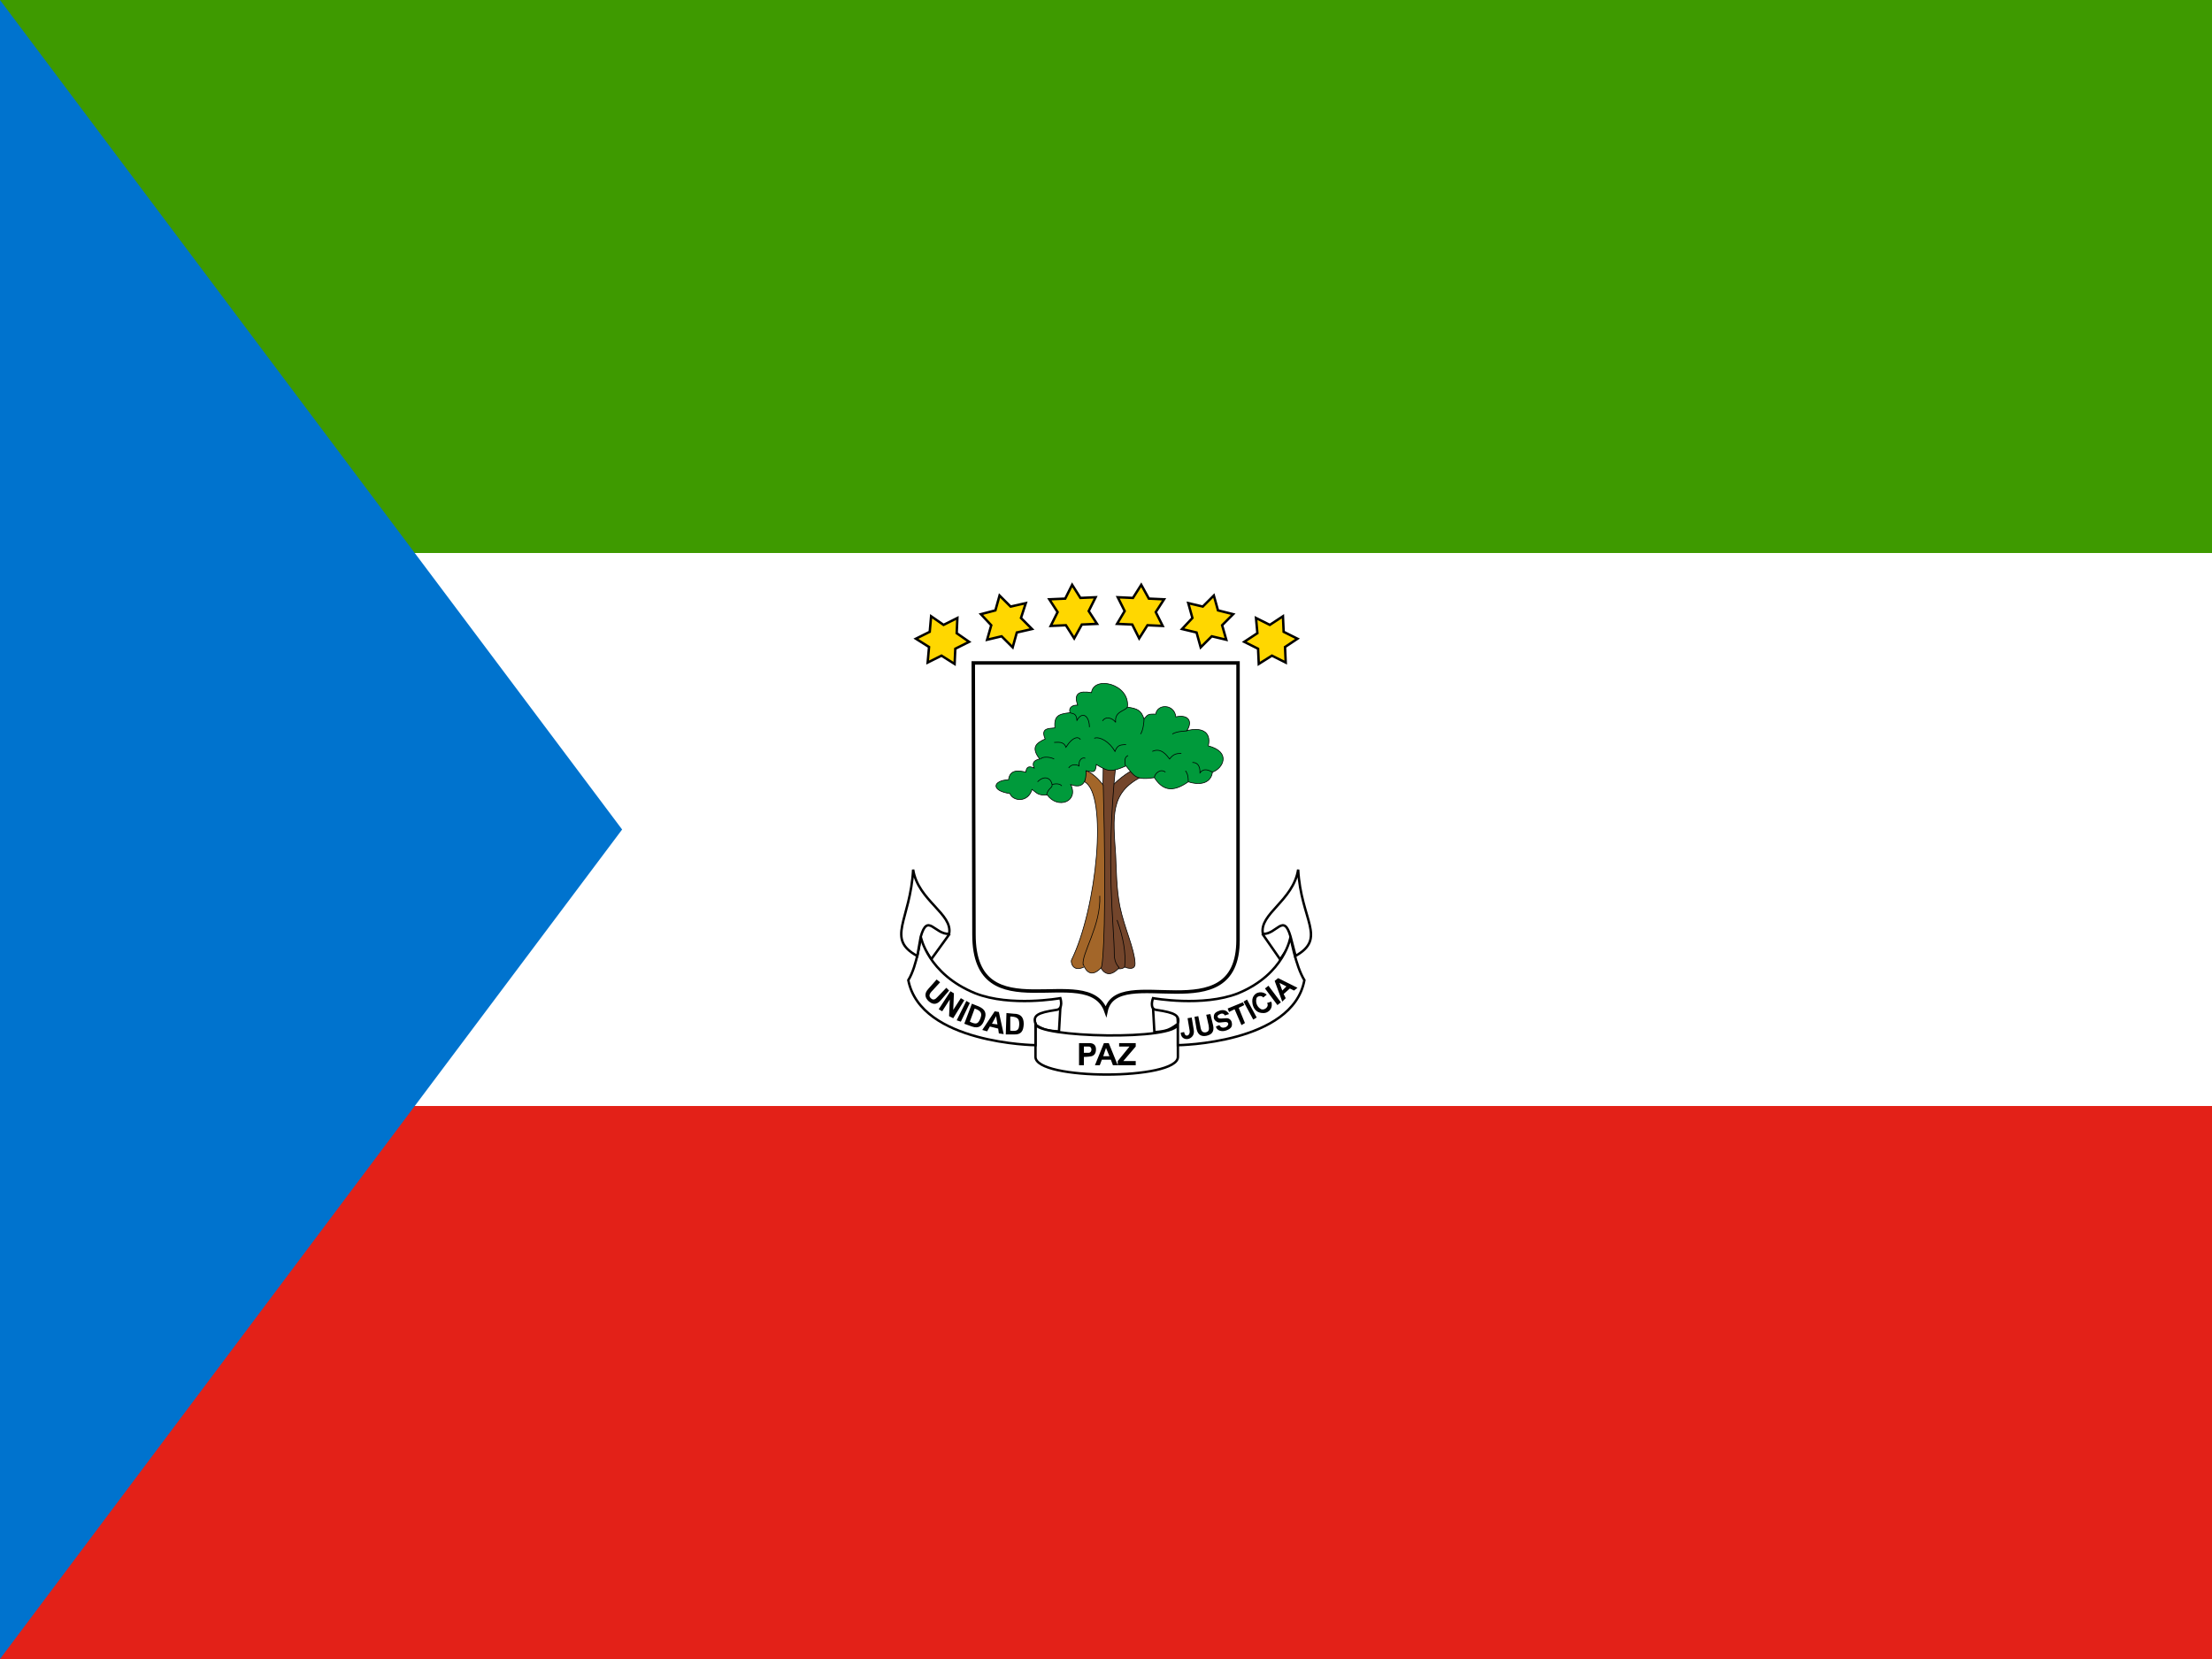
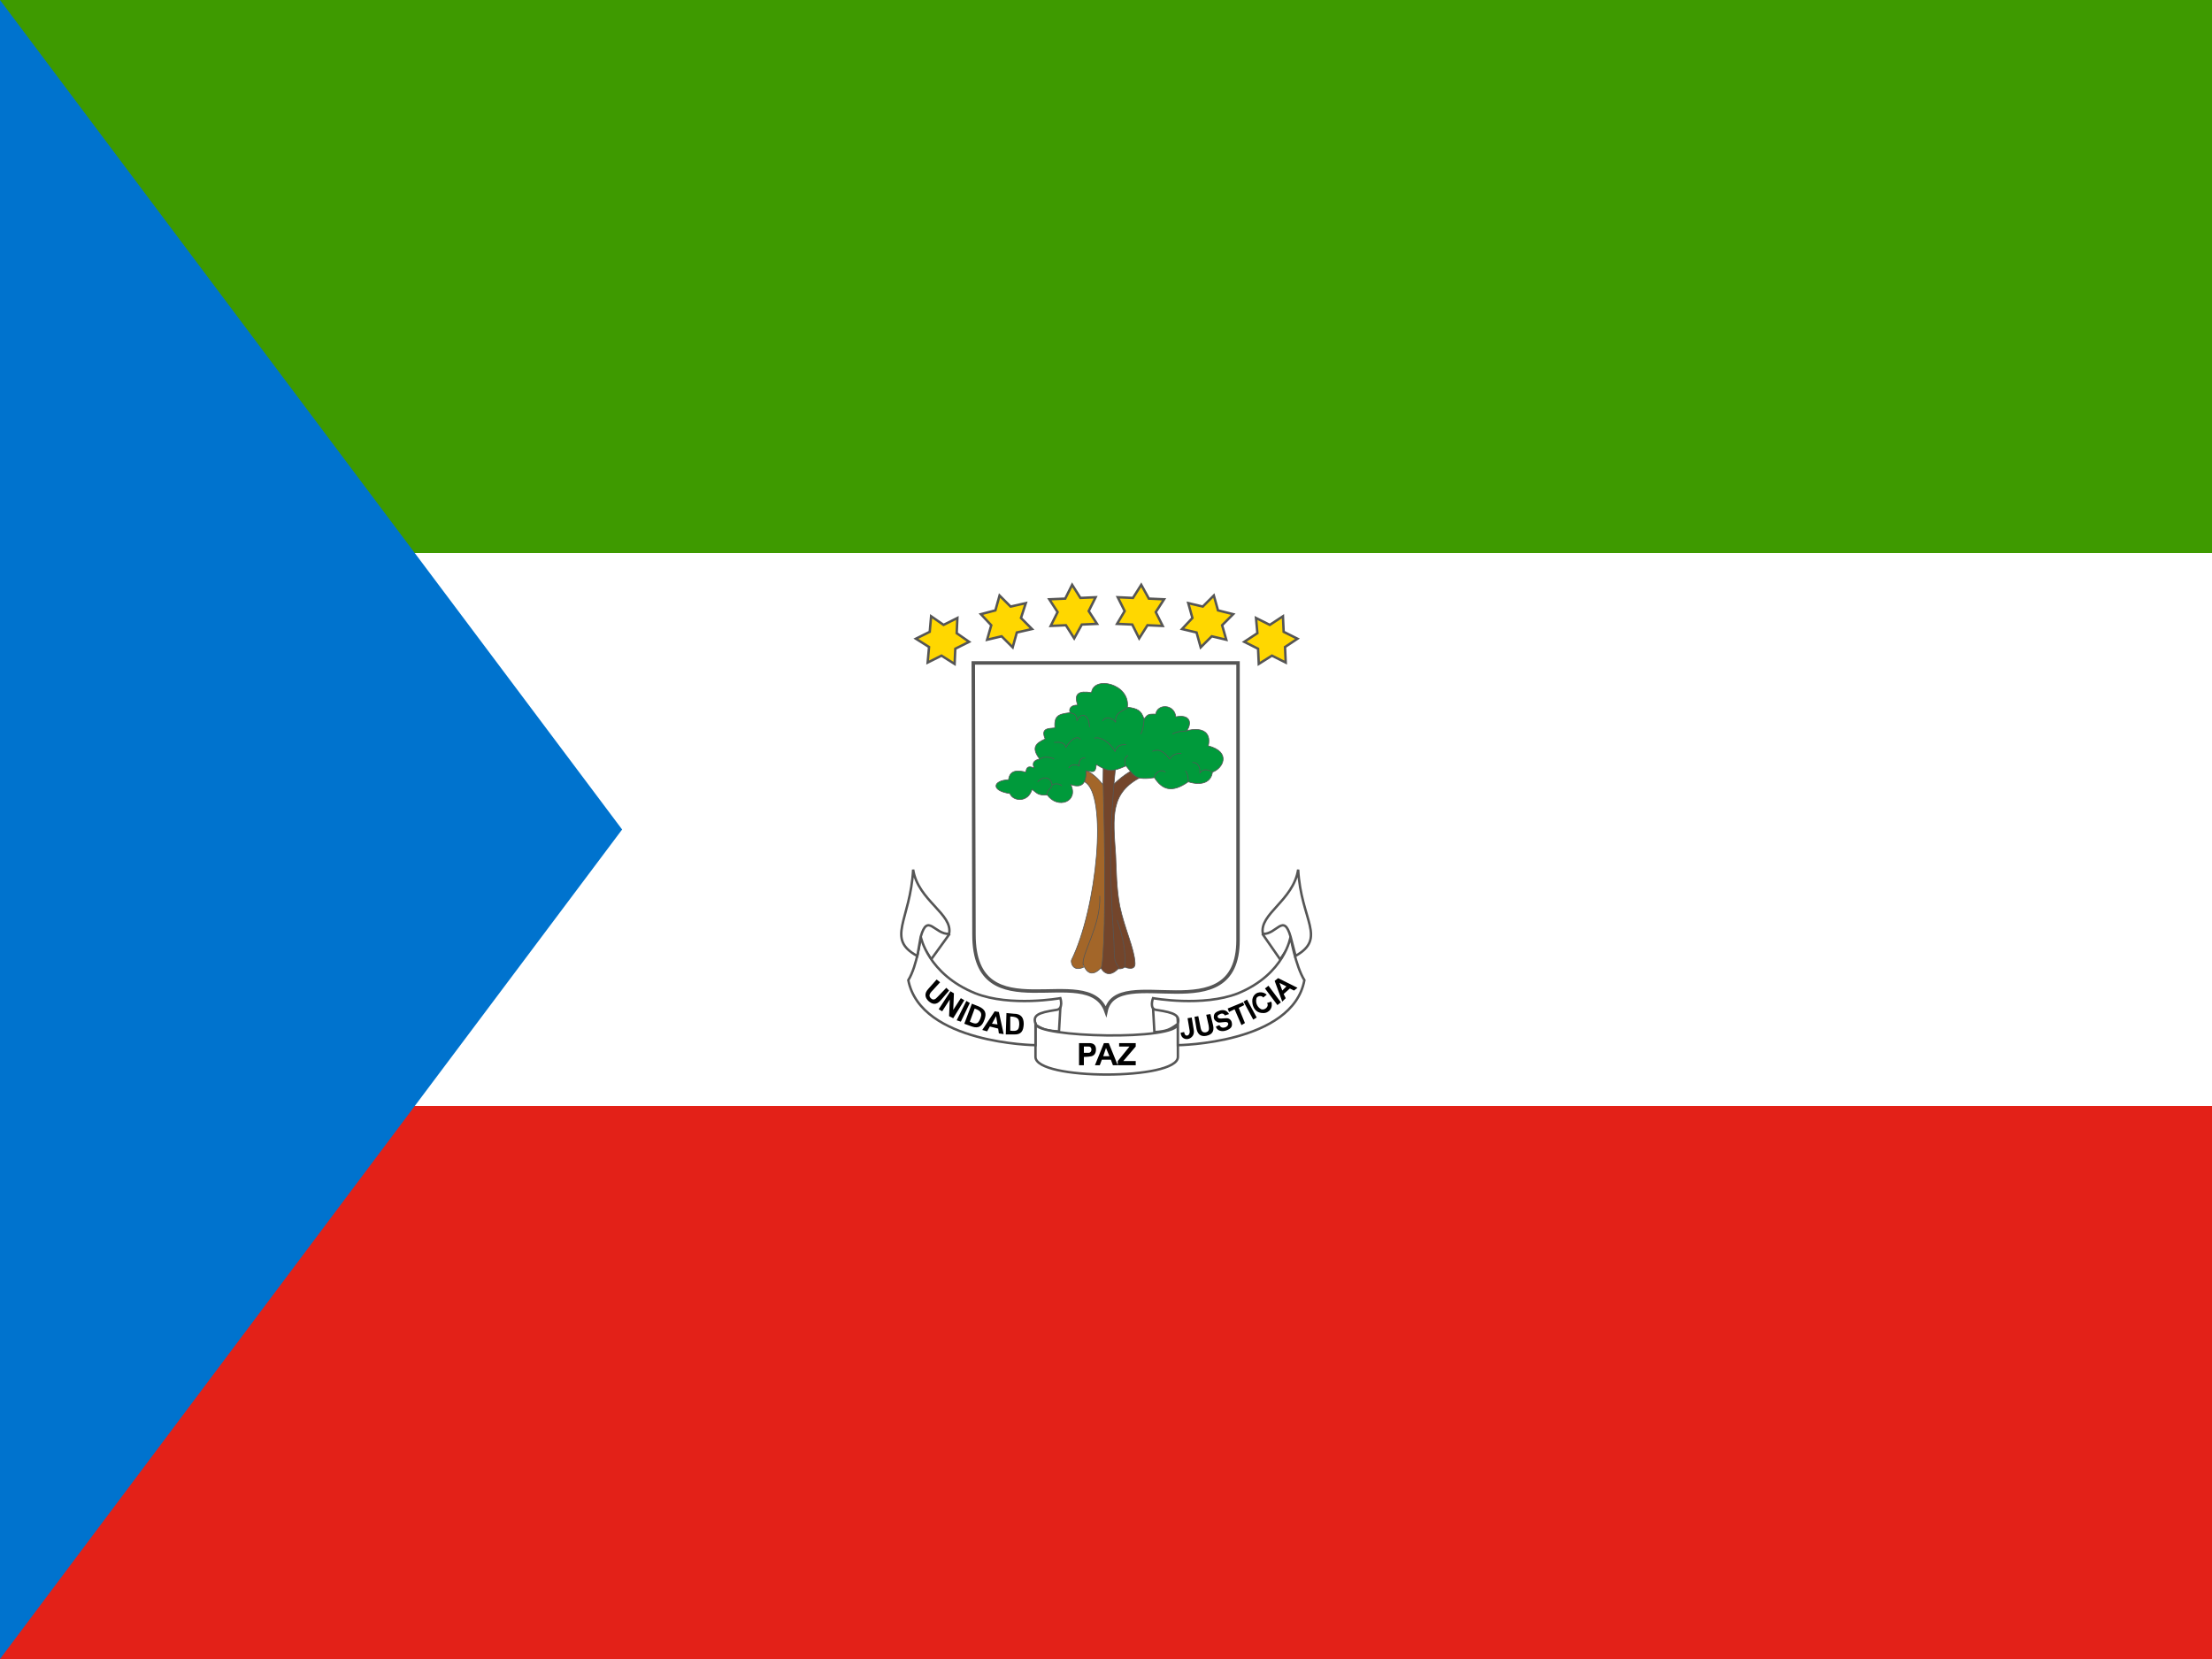
<svg xmlns="http://www.w3.org/2000/svg" id="flag-icon-css-gq" viewBox="0 0 640 480">
  <path fill="#e32118" d="M0 0h640v480H0z" />
  <path fill="#fff" d="M0 0h640v320H0z" />
  <path fill="#3e9a00" d="M0 0h640v160H0z" />
  <path fill="#0073ce" d="M0 0v480l180-240z" />
-   <g stroke="#000">
+   <g stroke="#555555">
    <path fill="#fff" d="M281.6 191.8h76.6V272c0 27-35.2 6.2-38.2 20.6-5.2-14.8-38.2 6.6-38.2-22.2l-.2-78.6z" />
    <path fill="#73452b" stroke-width=".2" d="M325.4 279.8s-1 1-2.8.2c-1.8-.8-2-51.4-2-51.4 4-4.4 7.2-5.8 7.2-5.8l2.4 2c-9 4.6-8.2 11.2-7.4 22.6.2 4.2.2 9.6 1.2 14.8 1.4 6.6 4.2 12.2 4.4 16.4.2 2.6-3 1.2-3 1.2z" />
    <path fill="#73452b" stroke-width=".2" d="M319.2 221.6h3.6c-3 29-.4 46.2-.4 54.6 0 2.8 1.6 3.8 1.4 3.8-3.6 4-5.4-.2-5.4-.2z" />
    <path fill="#a36629" stroke-width=".2" d="M313.6 279.8c-3.4 1.6-3.8-1.6-3.6-2 7.4-15 10.6-48 3.8-51.6l.4-3.2c2.6.8 5 4.2 5 4.2 1 37 0 52.2-.6 52.8-3.6 3.8-5-.6-5.2-1" />
    <path fill="none" stroke-width=".2" d="M313.4 279.2c-.6-3.2 5.2-11.4 4.8-20m5 7c1.8 5 2.6 9.4 2.2 13.6" />
    <path fill="#009a3b" stroke-width=".2" d="M331 208c1.2-1.4 1.2-1.4 3.4-1.4.4-3 5.4-3 5.8.8 4-.8 4.8 1.6 3.2 4 3.8-1 7.2 0 6.2 4.4 6.8 1.8 4.2 6.6 1.2 7.6-.4 3-3.2 4-7 2.8-4.8 3.4-7.6 2.2-9.8-1.2-5.4.8-5.8-.4-8.2-3.4-4.2 1.8-5 1.8-8.6-.4-.2 2.8-1.2 2-3 1.8.2 3.6-1.2 5.2-4.4 4 2.4 5-3.8 7.2-6.8 3-2.8.2-3-.6-4.4-1.6-1.2 4-5.6 3.4-6.4 1.2-5.6-.8-5-3.8-.4-4 .4-3.2 3.2-2.6 5-2.2.2-2 1.4-1.6 2.4-1.2-.6-1.4-.2-2.2 1.6-2.6-2.6-3.4-1-4.6 1.6-5.8-1.4-3.2 1-3 2.8-3.2-.2-3.4.8-4 4.4-4.4-.4-1.2.2-2.2 2.2-2.2-1.2-3.4.4-4.2 4-3.6.6-5 11.2-2.6 10.4 4.2 3 .4 4 1 4.8 3.4z" />
    <path fill="none" stroke-width=".2" d="M309.6 206.2c.8.4 1.8 0 2 2.2 1.6-2.8 3.6-1.2 3.6 2m11-5.8c-.8 1.2-3.8 1.2-3.4 4.4-1-1.4-3-1.8-3.8-.4m12-.6c0 .8-.2 3.2-1 4.4m13.4-1c.2.2-2.8 0-4.2 1m11.6 11c-.8-.4-2.4-1.4-3.6.2 0-.8 0-3-2.2-3m-1.2 5.6c0-2-.4-2.6-.8-3.2m-5.8.4c-1.6-1.2-3.2.6-3.2 1.6m-8.4-3.4c0-.8-.6-2.4.8-3M302.8 230c.4-2 1.8-2 1.6-3-.2-1.6-2-3-4.2-.8m4.2.8c1.2-.4 2.4-.2 2.8.4m-6.2-7.8c.8-.8 2.8-.6 4 0m0-4.8c1 0 2.8-.4 3.4 1.4 2.2-3.4 3.8-3 4.2-2.2m4-.4c1.6-.6 4.4 1 6 3.8.8-2.2 2-1.8 3.2-2m7.6 2c2.6-1.2 4.2 1.2 5 2.2 1.2-1.6 2.2-1.6 3.4-1.6m-32.6 4.2c.6-1 2-1.2 3-.6-.2-1.8 1-2.6 1.8-2.2" />
    <path fill="gold" stroke-width=".7" d="M317.4 180.5l-4.4.2-2.2 4-2.4-3.8-4.4.2 2-4-2.4-3.7 4.6-.2 2-4 2.4 3.8 4.4-.2-2 4zm-18.8 1.5l-4.4 1-1.2 4.3-3.2-3.2-4.2 1 1.2-4.2-3-3.2 4.2-1.1 1.2-4.3 3.2 3.2 4.4-1-1.4 4.3zm-18.2 3.7l-4 2-.2 4.4-3.8-2.4-4 2 .4-4.5-3.8-2.4 4-2 .4-4.5 3.6 2.5 4-2-.2 4.4zm42.8-5.2l4.4.2 2 4 2.4-3.8 4.4.2-2-4 2.4-3.7-4.4-.2-2.2-4-2.4 3.8-4.4-.2 2 4zM342 182l4.2 1 1.2 4.3 3.2-3.2 4.2 1-1.2-4.2 3.2-3.2-4.4-1.1-1.2-4.3-3.2 3.2-4.2-1 1.2 4.3zm18 3.7l4 2 .2 4.4 3.8-2.4 4 2-.2-4.5 3.6-2.4-4-2-.2-4.5-3.8 2.5-4-2 .4 4.4z" />
    <g fill="#fff" stroke-width=".7">
      <path d="M365.4 270.4l5 7.2 4.6-6.8-3.2-5.8zm-31.8 21l.4 7.2s2 0 3.8-.6c1.6-.6 3-1.8 3-1.8l-.2-3.8zm-26.8 0l-.4 7s-1.8 0-3.6-.4c-1.6-.4-3-1.4-3-1.4l-2-4.8zm-32.2-21l-5.2 7.2-5.6-9.2 4.2-4.4z" />
      <path d="M299.6 305.8c0 6.8 41.2 6.8 41.2 0v-9.6c0 5-41.2 4-41.2 0z" />
      <path d="M262.8 283.6c3.6 18.4 36.8 18.8 36.8 18.8v-6.2c-.8-2.4.6-3.2 6-4 2.2-.2 1.2-3.4 1.2-3.4s-14.4 2.6-24.6-1.4c-13.8-5.6-15.8-16.4-15.8-16.4s-1 8.4-3.6 12.6zm114.6 0c-3.4 18.4-36.6 18.8-36.6 18.8v-6.2c.6-2.4-.8-3.2-6.2-4-2.2-.2-1-3.4-1-3.4s14.4 2.6 24.6-1.4c13.6-5.6 15.2-16.4 15.2-16.4s1.4 8.4 4 12.6z" />
      <path d="M265.4 276.6c-9.2-5-2-10.2-1.2-25 1.4 9 11.6 12.8 10.4 18.6-4.2.2-6.2-6.2-8.2.8l-1 5.6zm109.4 0c9.2-5.2 1.6-10.2.8-25-1.4 9-11.4 12.8-10.2 18.6 4 .2 6-6.2 8 .8l1.4 5.4z" />
    </g>
    <path stroke="none" d="M271 283.4l1 .8-2.2 2.4c-1 1-1.1 1.6-.5 2.2.7.7 1.3.4 2-.4l2.5-2.6.8.8-2.4 2.8c-1.3 1.5-2.5 1.2-3.6.2-.8-.8-1.4-2 0-3.5l2.4-2.7zm4 3.4l1 .6-.2 4.8 2.2-3.4 1 .6-3.2 5.2-1.2-.6.2-4.8-2.2 3.4-1-.6zm1.8 8.4l2.8-5.6 1 .6-2.6 5.4zm4.4-4.8l-2.2 5.8 2.2.8c2 .7 3-.2 3.6-1.9.7-1.8.4-3-1.6-3.9l-2-.8zm.8 1.4c2 .7 2.2 1.5 1.6 3-.6 1.3-1 1.8-3 .8l1.4-3.8zm5.8.8l-3.6 5.4 1.4.4.8-1.4 2.4.6.2 1.4 1.4.2-1.4-6.4-1.2-.2zm.4 1.4l.4 2.4-1.6-.2 1.2-2.2zm3-.9l-.2 6.2h2.3c2.2.1 2.8-1 2.9-3 0-1.8-.7-3-2.9-3l-2.1-.2zm1.2 1c2.2.1 2.5.8 2.5 2.3-.1 1.5-.4 2.1-2.6 1.8v-4zm19.8 7.7v6.4h1.4v-2.4s1.2 0 2.2-.2c.7-.2 1.3-.7 1.3-2 0-1.2-.7-1.8-1.9-1.8h-3zm1.4 1h1.4c1.1 0 1 1.8 0 1.8h-1.4v-1.8zm5.8-1l-2.6 6.4h1.4l.6-1.6h2.6l.6 1.6h1.4l-2.6-6.4h-1.4zm.6 1.4l1 2.4h-1.8l.8-2.4zm3.4 3.8l3.4-4.2h-3v-1h4.8v1L325 307h3.6v1.2h-5.2zm20.2-12.4l1.2-.2.6 3.6c.2 1.3-.4 2.1-1.3 2.5-1 .4-2.4 0-2.5-1.7l1-.2c.2 1 .6 1.1 1 1 .5-.2.7-.8.6-1.4zm2-.4l1.1-.2.6 3c.2 1.3.6 1.8 1.5 1.7 1-.2 1.1-.8.9-2l-.7-3.1 1.2-.2.8 3.3c.4 2-.6 2.7-2 3-1.1.2-2.4 0-2.8-2zm6.2 2.8l1-.4c.5.9 1.2.8 1.8.6.8-.4 1-1.1.5-1.4-.6-.3-2 .2-2.7 0-.9-.4-1.3-1-1.2-1.7 0-1 .8-1.4 1.7-1.7 1-.3 2-.2 2.7 1l-1.2.4c-.4-.7-1-.6-1.4-.4-.4.2-1 .5-.6 1 .2.5 1.7.2 2.5.2s1.4.6 1.5 1.3c.2 1.1-.2 1.7-1.5 2.2-1.5.6-2.9 0-3.1-1.1zm5.4-5l-1.6.8-.4-1 4.4-1.8.4.8-1.6.8 1.8 4.4-1 .6zm2.6-2.2l1-.6 2.8 5.2-1 .6zm6.8.4l1.2-.4a2.4 2.4 0 01-2.4 3.3c-3 0-3.4-3.4-2.9-4.5.8-1.9 3-1.8 4-.8l-1 .8c-.6-.8-2-.3-2 .4a2.7 2.7 0 001.4 3c1 .4 2.4-.8 1.7-1.8zm-.6-4.2l1-.8 3.6 4.8-1 .8zm3.8-3l-1 .8 2.2 6 1-1-.6-1.2 1.8-1.6 1.2.6 1-.8-5.6-2.8zm.4 1.4l2 1-1.2 1.2-.8-2.2z" />
  </g>
</svg>
